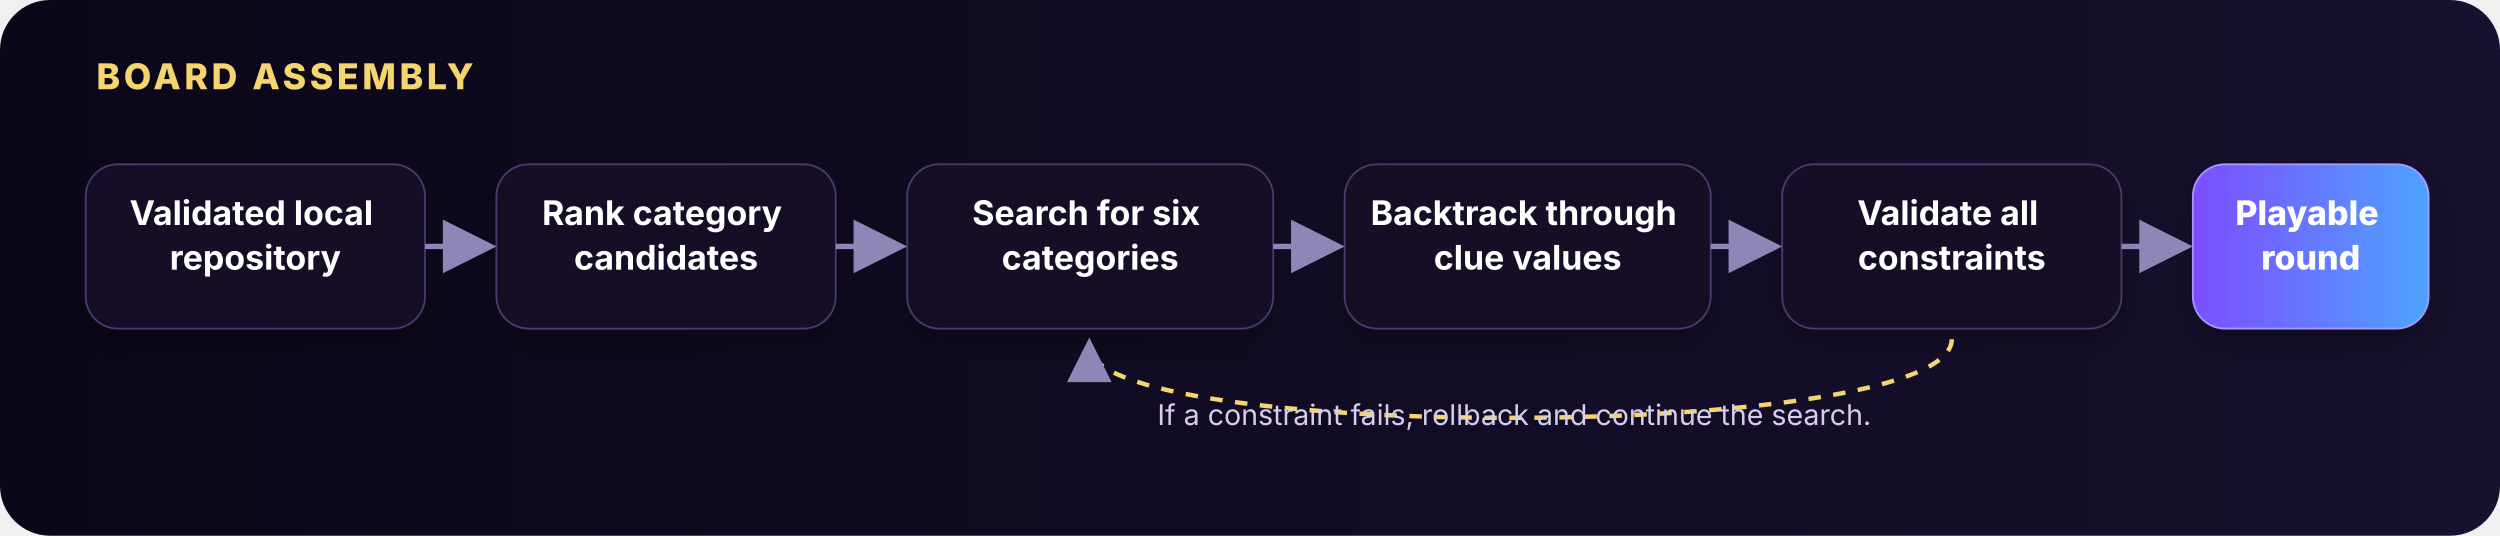
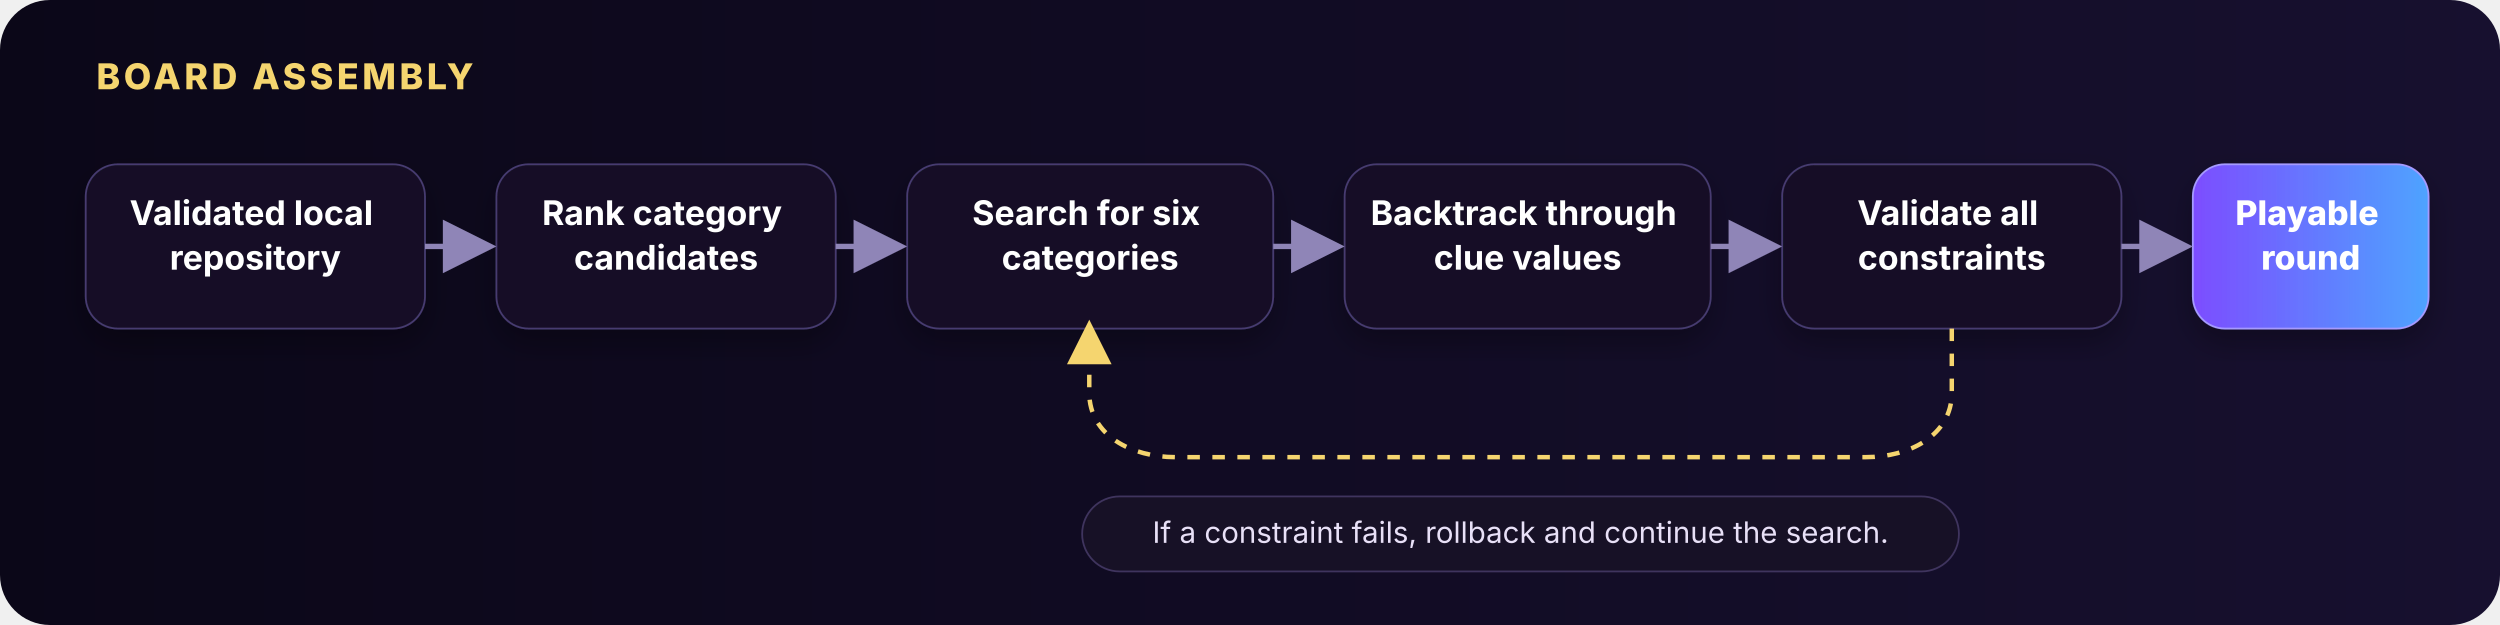
- <svg xmlns="http://www.w3.org/2000/svg" width="1400" height="300" viewBox="0 0 1400 300" role="img" aria-labelledby="title desc">
+ <svg xmlns="http://www.w3.org/2000/svg" width="1400" height="350" viewBox="0 0 1400 350" role="img" aria-labelledby="title desc">
  <defs>
    <linearGradient id="bg" x1="0" x2="1">
      <stop offset="0" stop-color="#0b0718" />
      <stop offset="1" stop-color="#17102f" />
    </linearGradient>
    <linearGradient id="accent" x1="0" x2="1">
      <stop offset="0" stop-color="#7c4dff" />
      <stop offset="1" stop-color="#4ea3ff" />
    </linearGradient>
    <filter id="shadow" x="-20%" y="-20%" width="140%" height="140%">
      <feDropShadow dx="0" dy="8" stdDeviation="8" flood-color="#000000" flood-opacity="0.28" />
    </filter>
    <marker id="arrow" markerWidth="10" markerHeight="10" refX="8" refY="5" orient="auto">
      <path d="M0,0 L10,5 L0,10 z" fill="#8f85b7" />
    </marker>
+     <marker id="rollbackArrow" markerWidth="10" markerHeight="10" refX="8" refY="5" orient="auto">
+       <path d="M0,0 L10,5 L0,10 z" fill="#f5d56f" />
+     </marker>
  </defs>
-   <rect width="1400" height="300" rx="28" fill="url(#bg)" />
+   <rect width="1400" height="350" rx="28" fill="url(#bg)" />
  <text x="54" y="50" fill="#f5d56f" font-family="Inter,Segoe UI,Arial,sans-serif" font-size="20" font-weight="800" letter-spacing="2">BOARD ASSEMBLY</text>
  <g font-family="Inter,Segoe UI,Arial,sans-serif" font-size="19" text-anchor="middle" filter="url(#shadow)">
    <rect x="48" y="92" width="190" height="92" rx="18" fill="#171126" stroke="#463b70" />
    <text x="143" y="126" fill="#ffffff" font-weight="700">
      <tspan x="143">Validated local</tspan>
      <tspan x="143" dy="25">repository</tspan>
    </text>
    <rect x="278" y="92" width="190" height="92" rx="18" fill="#171126" stroke="#463b70" />
    <text x="373" y="126" fill="#ffffff" font-weight="700">
      <tspan x="373">Rank category</tspan>
      <tspan x="373" dy="25">candidates</tspan>
    </text>
    <rect x="508" y="92" width="205" height="92" rx="18" fill="#171126" stroke="#463b70" />
    <text x="610.5" y="126" fill="#ffffff" font-weight="700">
      <tspan x="610.5">Search for six</tspan>
      <tspan x="610.5" dy="25">categories</tspan>
    </text>
    <rect x="753" y="92" width="205" height="92" rx="18" fill="#171126" stroke="#463b70" />
    <text x="855.5" y="126" fill="#ffffff" font-weight="700">
      <tspan x="855.5">Backtrack through</tspan>
      <tspan x="855.5" dy="25">clue values</tspan>
    </text>
    <rect x="998" y="92" width="190" height="92" rx="18" fill="#171126" stroke="#463b70" />
    <text x="1093" y="126" fill="#ffffff" font-weight="700">
      <tspan x="1093">Validate all</tspan>
      <tspan x="1093" dy="25">constraints</tspan>
    </text>
    <rect x="1228" y="92" width="132" height="92" rx="18" fill="url(#accent)" stroke="#a59aff" />
    <text x="1294" y="126" fill="#ffffff" font-weight="800">
      <tspan x="1294">Playable</tspan>
      <tspan x="1294" dy="25">round</tspan>
    </text>
  </g>
  <g stroke="#8f85b7" stroke-width="3" fill="none" marker-end="url(#arrow)">
    <path d="M238 138 H272" />
    <path d="M468 138 H502" />
    <path d="M713 138 H747" />
    <path d="M958 138 H992" />
    <path d="M1188 138 H1222" />
  </g>
-   <path d="M1093 190 C1093 248, 610 248, 610 194" fill="none" stroke="#f5d56f" stroke-width="2.5" stroke-dasharray="7 7" marker-end="url(#arrow)" />
-   <text x="848" y="238" text-anchor="middle" fill="#d6ccef" font-family="Inter,Segoe UI,Arial,sans-serif" font-size="16">If a constraint fails, rollback and continue the search.</text>
+   <path d="M1093 184 V220 C1093 244 1069 256 1045 256 H658 C634 256 610 244 610 220 V184" fill="none" stroke="#f5d56f" stroke-width="2.5" stroke-dasharray="7 7" marker-end="url(#rollbackArrow)" />
+   <g font-family="Inter,Segoe UI,Arial,sans-serif" text-anchor="middle">
+     <rect x="606" y="278" width="491" height="42" rx="21" fill="#171126" stroke="#3f345e" />
+     <text x="851.5" y="304" fill="#e8e0f7" font-size="16.5">If a constraint fails, rollback and continue the search.</text>
+   </g>
</svg>
